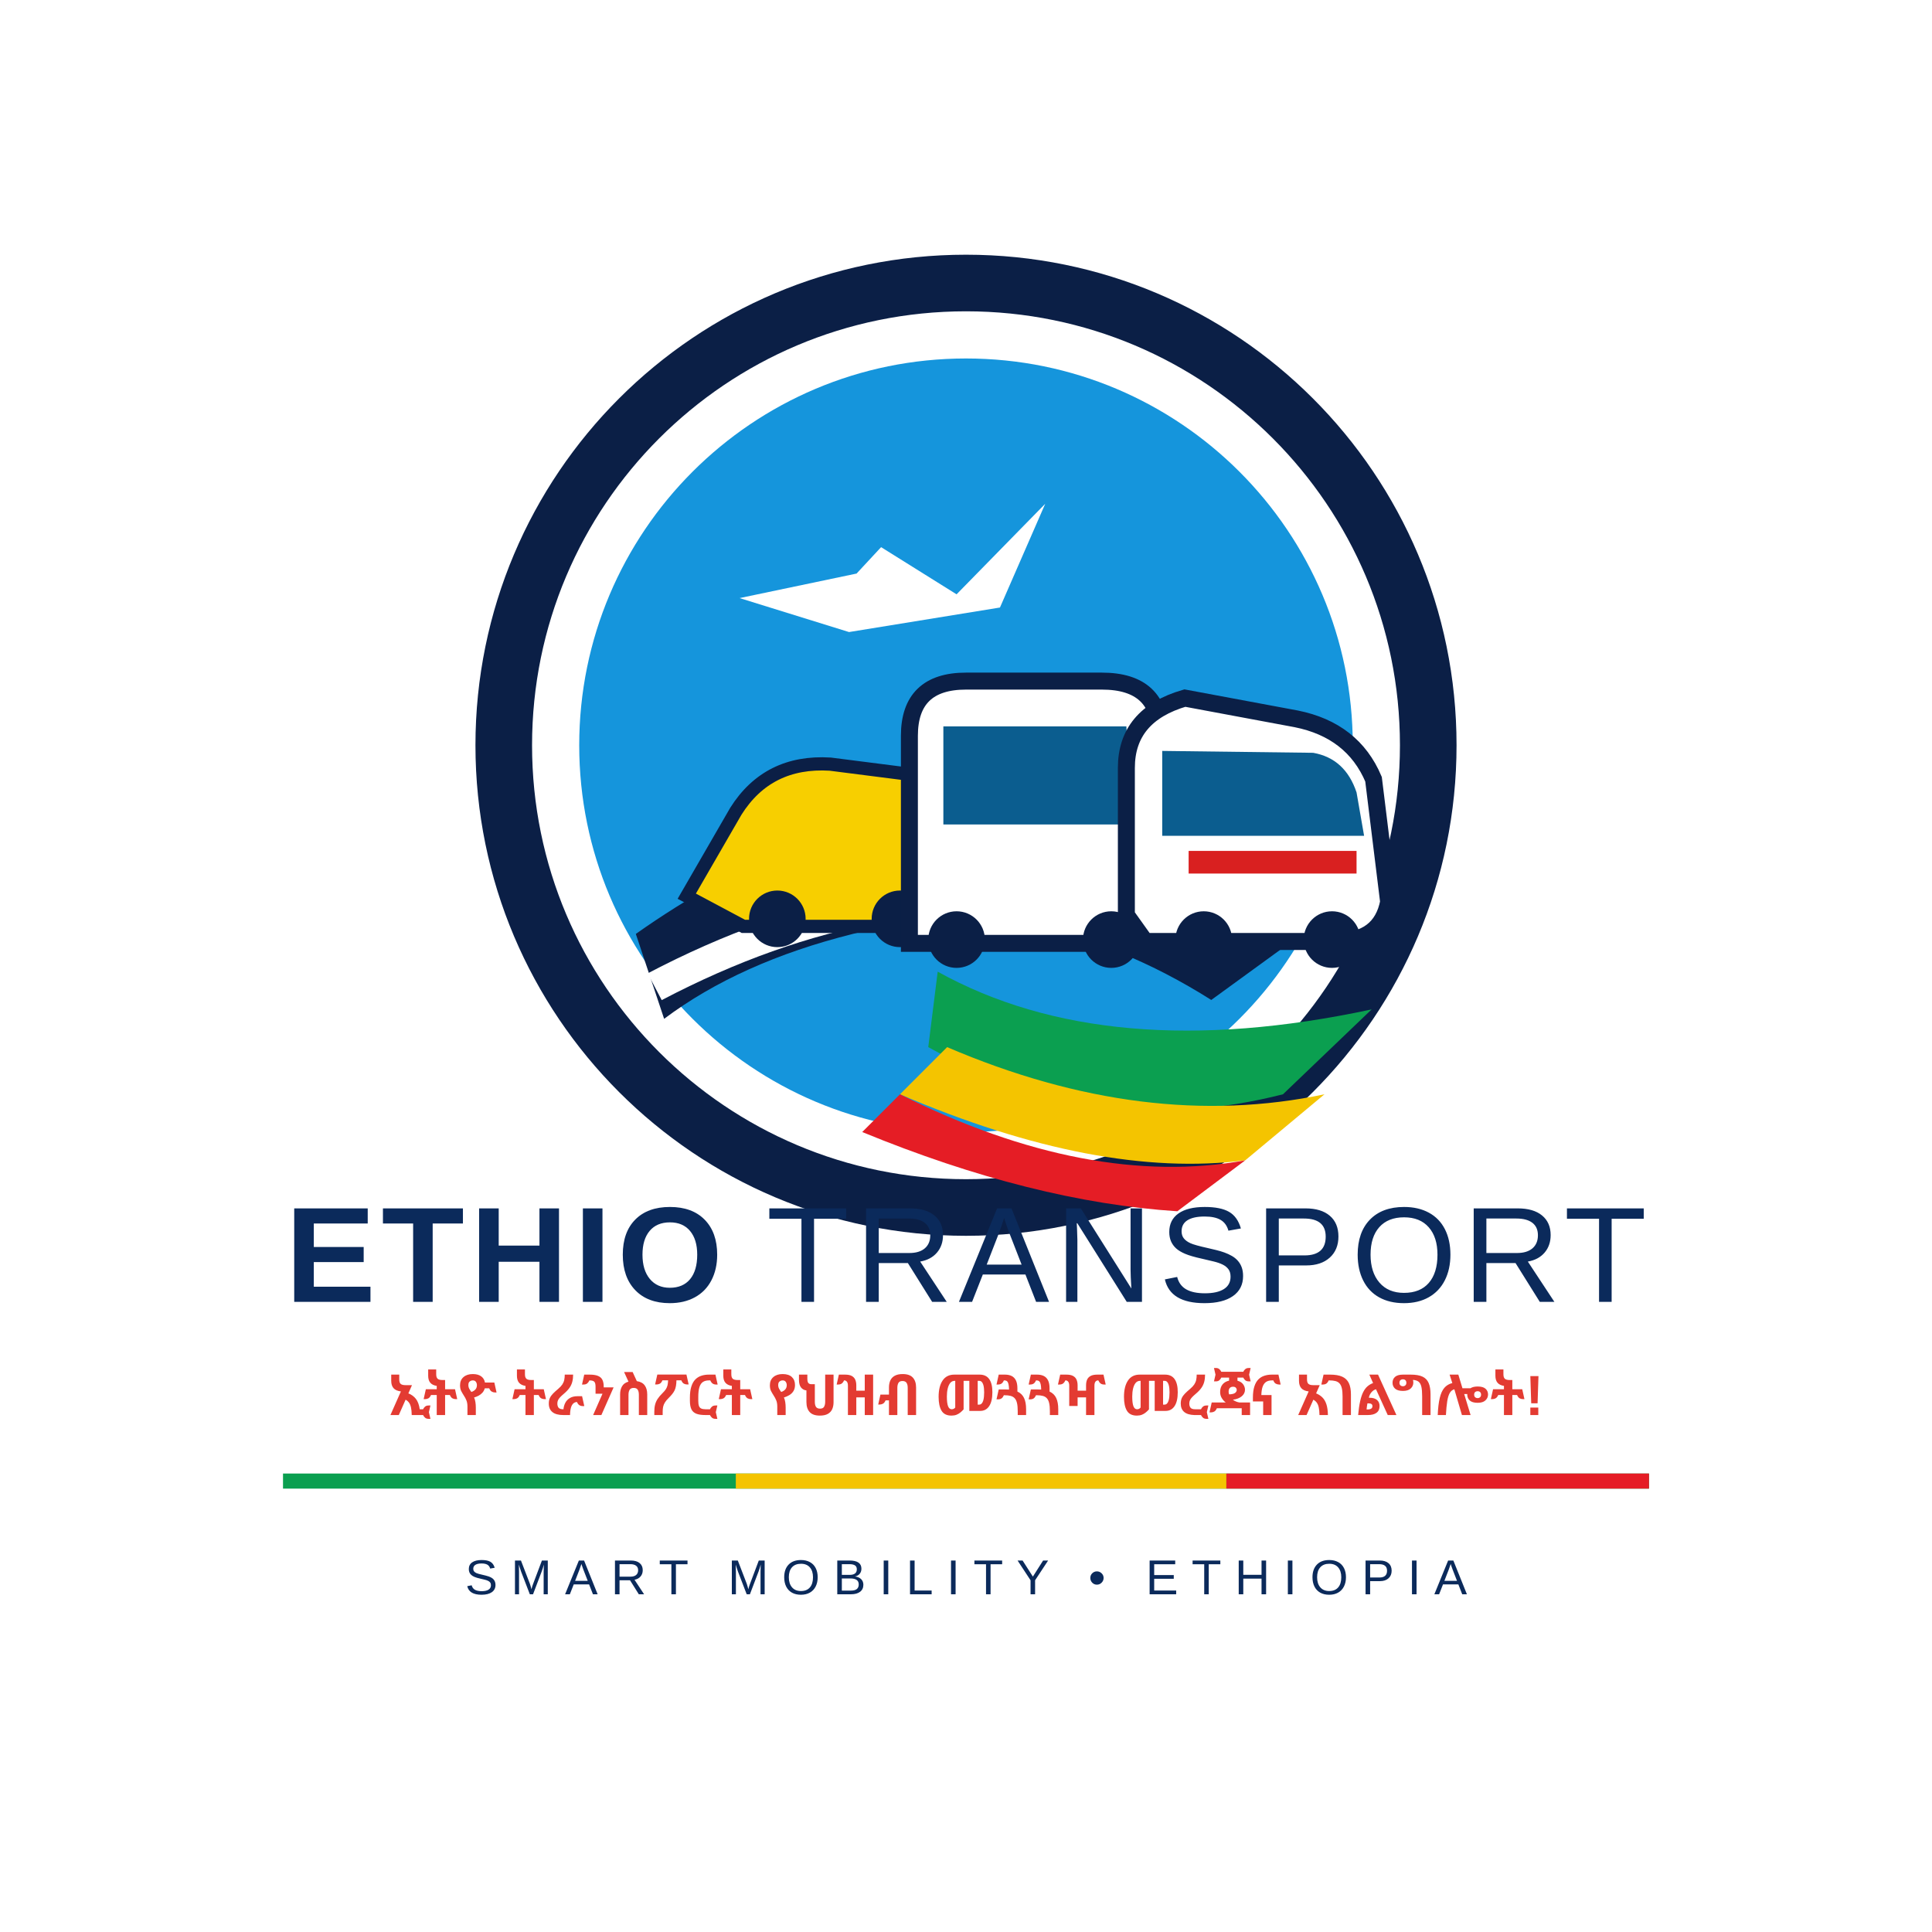
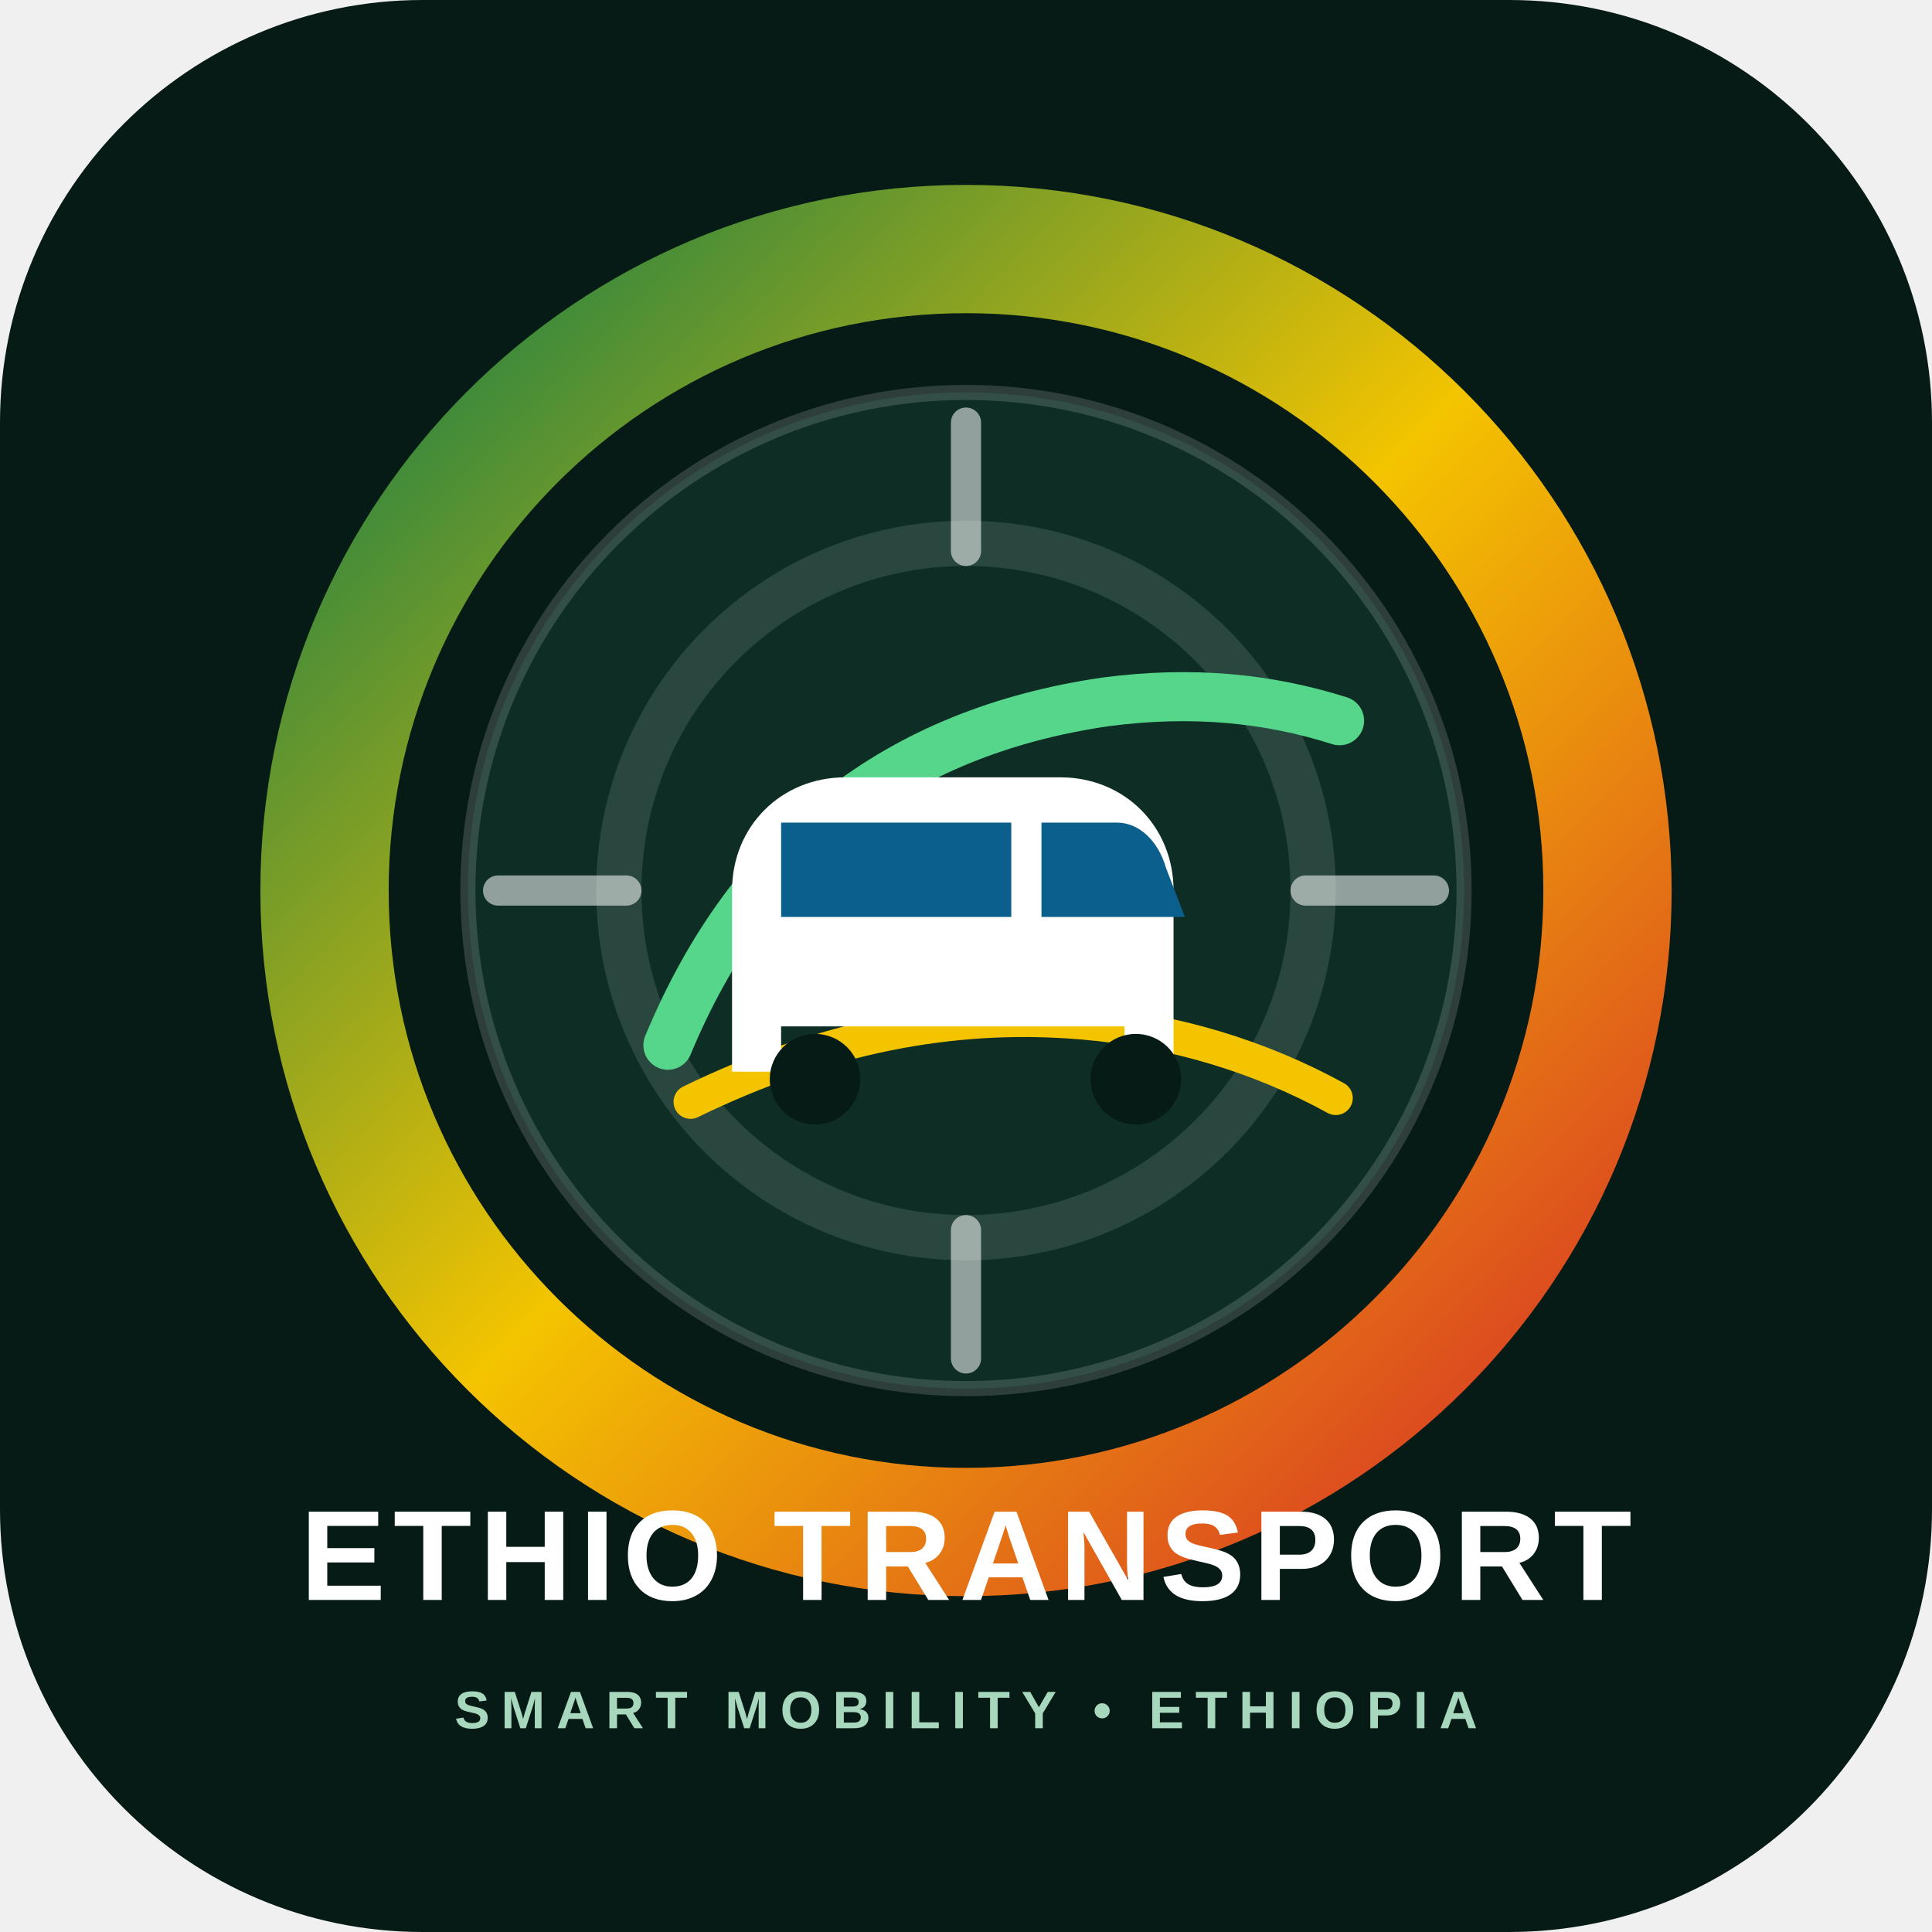
- <svg xmlns="http://www.w3.org/2000/svg" viewBox="0 0 1024 1024">
-   <rect width="1024" height="1024" fill="#fff" />
-   <g transform="translate(512 395)">
-     <circle r="245" fill="#fff" stroke="#0b1f46" stroke-width="30" />
-     <circle r="205" fill="#1595dc" />
-     <path d="M-175 100 Q-90 40 0 30 Q100 20 185 95 L130 135 Q35 75 -60 100 Q-120 115 -160 145Z" fill="#0b1f46" />
-     <path d="M-165 128 Q-45 65 70 85 Q140 95 190 65" fill="none" stroke="#fff" stroke-width="16" />
-     <path d="M-45 -105 L-5 -80 L42 -128 L18 -73 L-62 -60 L-120 -78 L-58 -91 Z" fill="#fff" />
-     <path d="M-148 80 L-122 35 Q-105 8 -72 10 L-25 16 L-8 48 L-25 96 L-118 96 Z" fill="#f7cf00" stroke="#0b1f46" stroke-width="7" />
-     <circle cx="-100" cy="92" r="15" fill="#0b1f46" />
-     <circle cx="-35" cy="92" r="15" fill="#0b1f46" />
-     <path d="M-30 105 L-30 -5 Q-30 -34 0 -34 L72 -34 Q103 -34 103 -5 L103 105 Z" fill="#fff" stroke="#0b1f46" stroke-width="9" />
-     <path d="M-12 -10 L85 -10 L88 42 L-12 42Z" fill="#0b5d8f" />
-     <circle cx="-5" cy="103" r="15" fill="#0b1f46" />
-     <circle cx="77" cy="103" r="15" fill="#0b1f46" />
-     <path d="M85 90 L85 12 Q85 -16 116 -25 L175 -14 Q205 -8 216 18 L224 83 Q220 104 196 104 L95 104 Z" fill="#fff" stroke="#0b1f46" stroke-width="9" />
-     <path d="M104 3 L184 4 Q201 7 207 25 L211 48 L104 48Z" fill="#0b5d8f" />
-     <path d="M118 62 L207 62" stroke="#d92020" stroke-width="12" />
-     <circle cx="126" cy="103" r="15" fill="#0b1f46" />
-     <circle cx="194" cy="103" r="15" fill="#0b1f46" />
-     <path d="M-15 120 Q75 170 215 140 L168 185 Q70 210 -20 160 Z" fill="#0b9f50" />
-     <path d="M-10 160 Q95 205 190 185 L148 220 Q70 230 -35 185 Z" fill="#f4c400" />
-     <path d="M-35 185 Q65 235 148 220 L112 247 Q35 242 -55 205 Z" fill="#e51d25" />
-   </g>
-   <text x="512" y="690" text-anchor="middle" font-family="Arial, Helvetica, sans-serif" font-size="72" font-weight="800" letter-spacing="3" fill="#0b2a5b">ETHIO <tspan font-weight="400">TRANSPORT</tspan>
-   </text>
-   <text x="512" y="750" text-anchor="middle" font-family="Noto Sans Ethiopic, Arial, sans-serif" font-size="30" font-weight="700" fill="#e33b32">ኢትዮ ትራንስፖርት የህዝብ መጓጓዣ መረጃና አገልግሎት!</text>
-   <path d="M150 785 H874" stroke="#0b9f50" stroke-width="8" />
-   <path d="M390 785 H650" stroke="#f4c400" stroke-width="8" />
-   <path d="M650 785 H874" stroke="#e51d25" stroke-width="8" />
-   <text x="512" y="845" text-anchor="middle" font-family="Arial, Helvetica, sans-serif" font-size="26" letter-spacing="7" fill="#0b2a5b">SMART MOBILITY • ETHIOPIA</text>
+ <svg xmlns="http://www.w3.org/2000/svg" viewBox="0 0 512 512" role="img" aria-label="ETHIO TRANSPORT">
+   <defs>
+     <linearGradient id="ring" x1="0" y1="0" x2="1" y2="1">
+       <stop offset="0" stop-color="#0b7a4b" />
+       <stop offset=".5" stop-color="#f4c400" />
+       <stop offset="1" stop-color="#d62828" />
+     </linearGradient>
+   </defs>
+   <rect width="512" height="512" rx="112" fill="#071b16" />
+   <circle cx="256" cy="236" r="170" fill="none" stroke="url(#ring)" stroke-width="34" />
+   <circle cx="256" cy="236" r="132" fill="#0d2d25" stroke="#fff" stroke-opacity=".16" stroke-width="4" />
+   <circle cx="256" cy="236" r="92" fill="none" stroke="#fff" stroke-opacity=".12" stroke-width="12" />
+   <path d="M177 277c22-53 61-83 116-91 23-3 43-1 62 5" fill="none" stroke="#55d68a" stroke-width="13" stroke-linecap="round" />
+   <path d="M183 292c35-17 69-24 104-21 24 2 47 9 67 20" fill="none" stroke="#f4c400" stroke-width="9" stroke-linecap="round" />
+   <path d="M194 206h87c17 0 30 13 30 30v48h-13v-12h-91v12h-13v-48c0-17 13-30 30-30z" fill="#fff" />
+   <path d="M207 218h61v25h-61z" fill="#0b5f8d" />
+   <path d="M276 218h20c6 0 11 5 13 12l5 13h-38z" fill="#0b5f8d" />
+   <circle cx="216" cy="286" r="12" fill="#071b16" />
+   <circle cx="301" cy="286" r="12" fill="#071b16" />
+   <path d="M256 112v34M256 326v34M132 236h34M346 236h34" stroke="#fff" stroke-opacity=".55" stroke-width="8" stroke-linecap="round" />
+   <text x="256" y="424" text-anchor="middle" font-family="Arial,Helvetica,sans-serif" font-size="34" font-weight="800" letter-spacing="2" fill="#fff">ETHIO TRANSPORT</text>
+   <text x="256" y="458" text-anchor="middle" font-family="Arial,Helvetica,sans-serif" font-size="14" font-weight="700" letter-spacing="3" fill="#a7d8bd">SMART MOBILITY • ETHIOPIA</text>
</svg>
